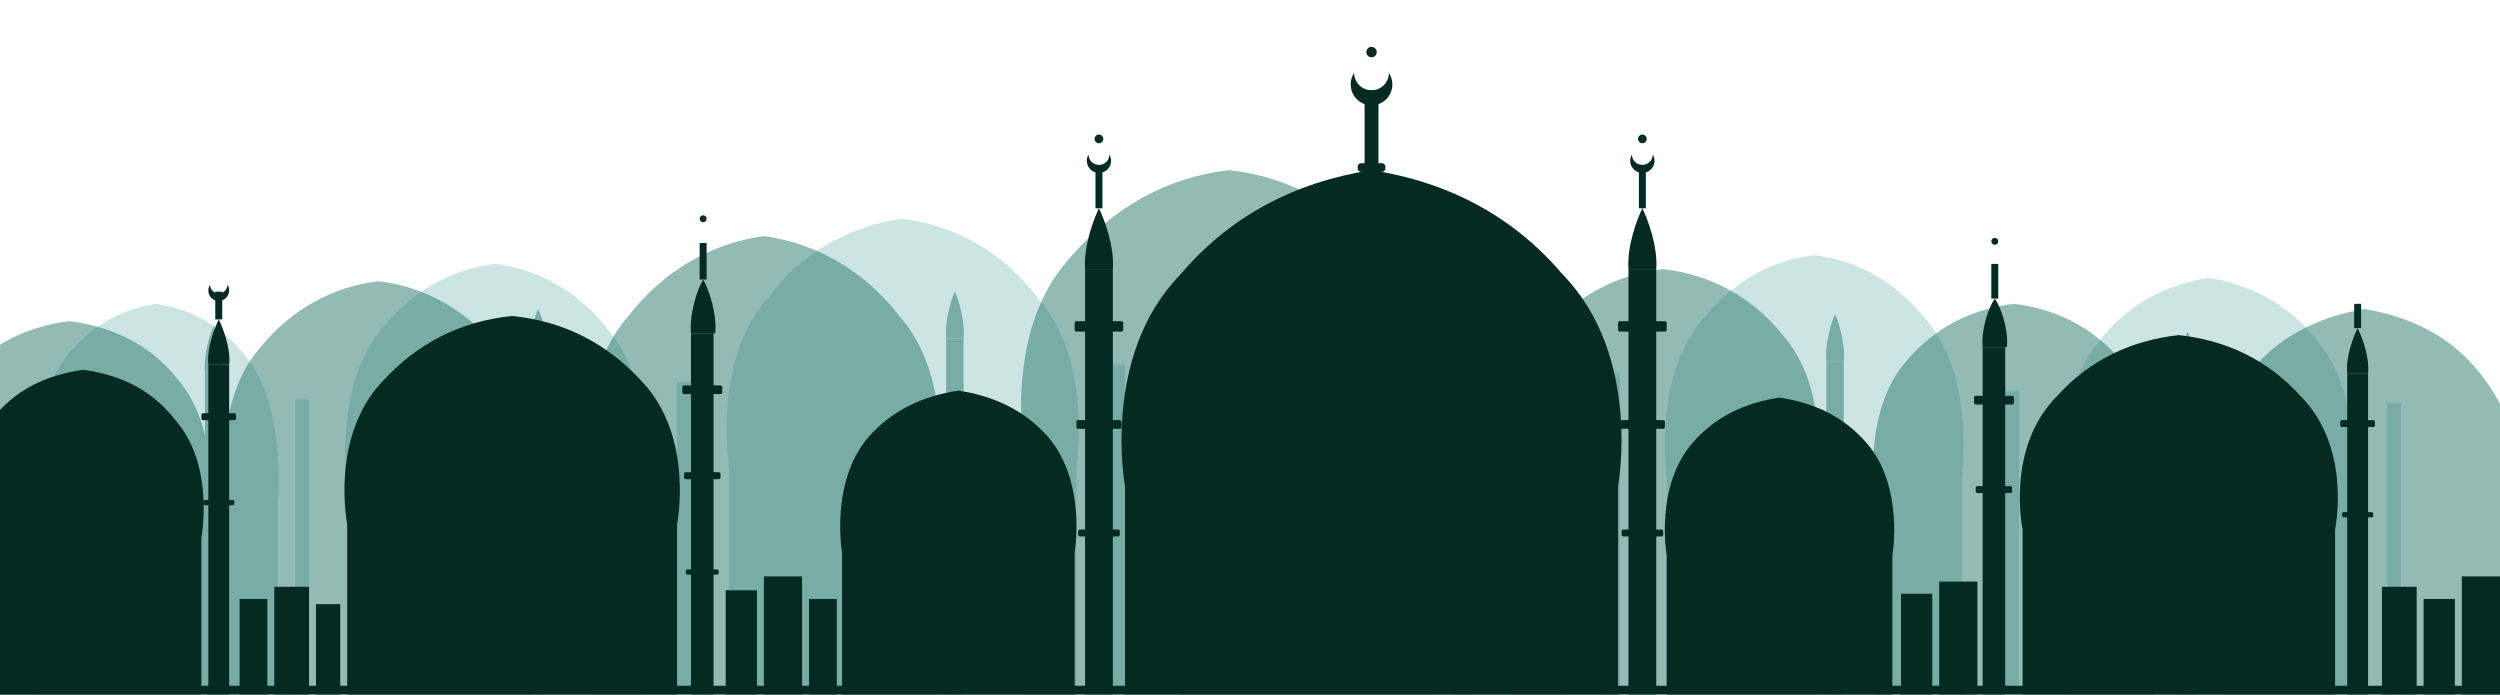
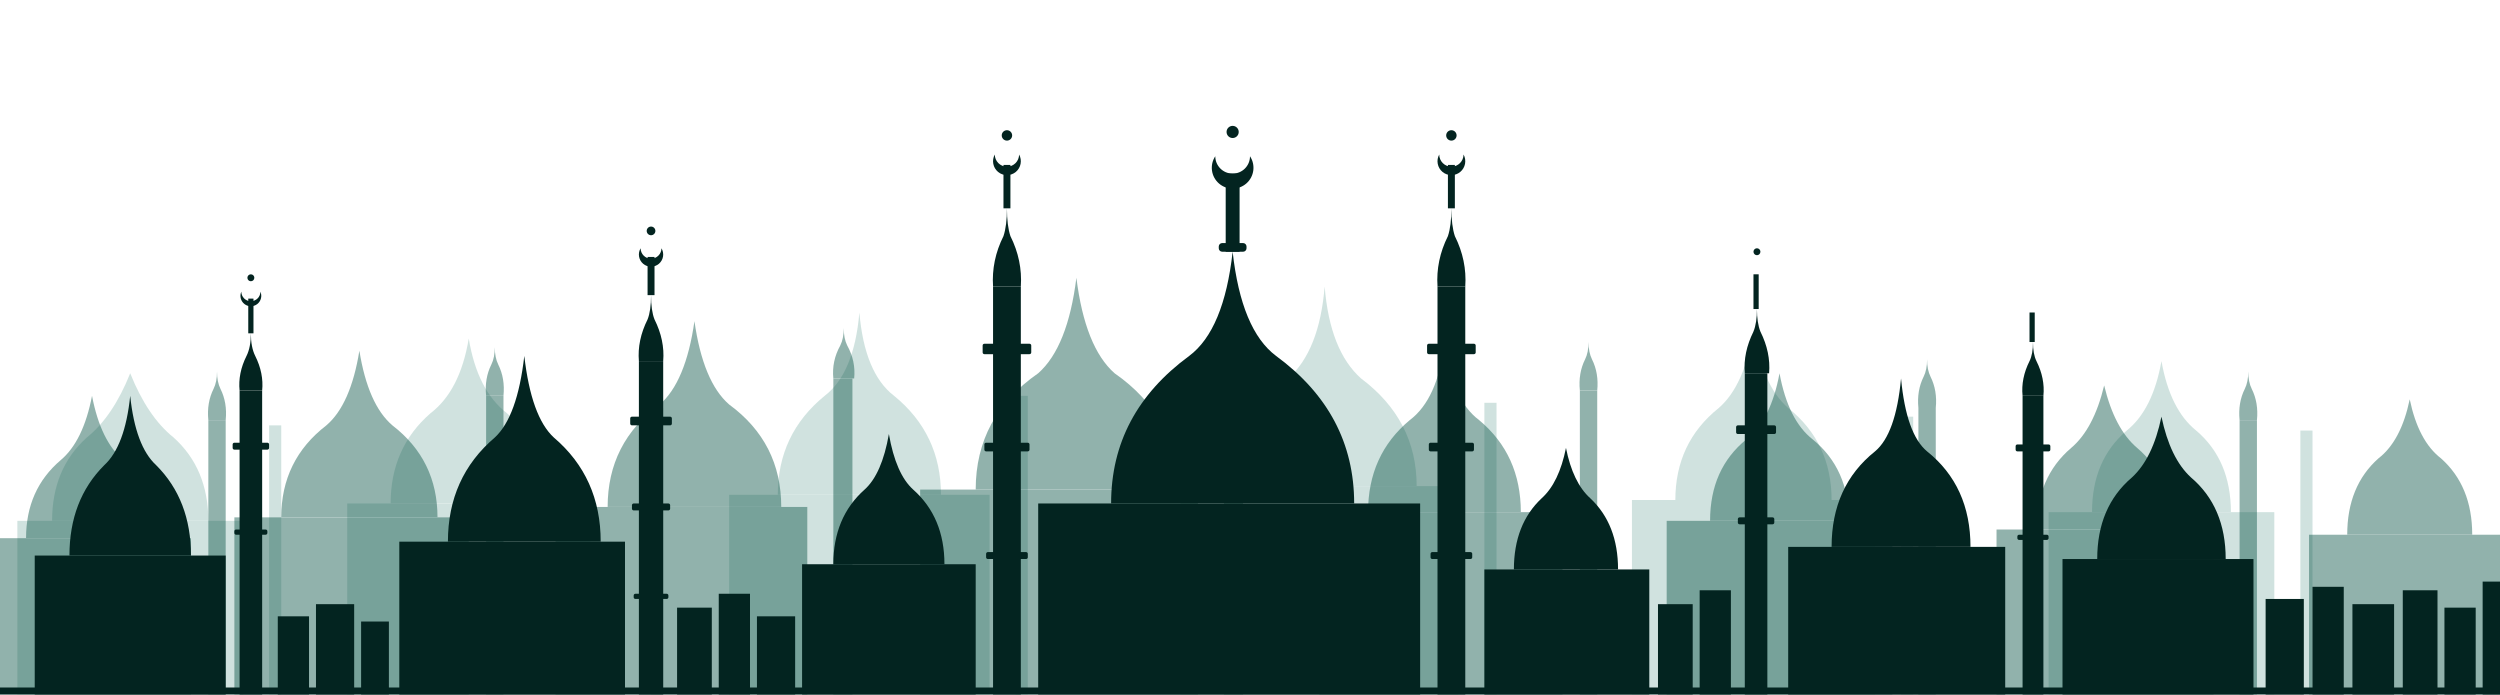
<svg xmlns="http://www.w3.org/2000/svg" viewBox="0 0 1440 400" preserveAspectRatio="none">
-   <g opacity="0.22">
-     <path d="M20,400 L20,290 L20,290 C20,290 15,240 35,210 C50,188 70,178 90,175 C110,178 130,188 145,210 C165,240 160,290 160,290 L160,400Z" fill="#1a8a7a" />
-     <path d="M200,400 L200,280 C200,280 192,225 218,192 C236,168 260,155 285,152 C310,155 334,168 352,192 C378,225 370,280 370,280 L370,400Z" fill="#1a8a7a" />
-     <path d="M420,400 L420,270 C420,270 410,208 442,172 C462,145 490,130 520,126 C550,130 578,145 598,172 C630,208 620,270 620,270 L620,400Z" fill="#1a8a7a" />
-     <path d="M680,400 L680,265 C680,265 670,200 705,162 C728,135 758,118 790,114 C822,118 852,135 875,162 C910,200 900,265 900,265 L900,400Z" fill="#1a8a7a" />
-     <path d="M960,400 L960,275 C960,275 952,218 980,185 C998,162 1020,150 1045,147 C1070,150 1092,162 1110,185 C1138,218 1130,275 1130,275 L1130,400Z" fill="#1a8a7a" />
-     <path d="M1190,400 L1190,282 C1190,282 1182,230 1208,198 C1225,175 1248,164 1272,160 C1296,164 1319,175 1336,198 C1362,230 1354,282 1354,282 L1354,400Z" fill="#1a8a7a" />
-     <rect x="170" y="230" width="8" height="170" fill="#1a8a7a" />
-     <rect x="390" y="220" width="8" height="180" fill="#1a8a7a" />
-     <rect x="640" y="210" width="8" height="190" fill="#1a8a7a" />
-     <rect x="925" y="215" width="8" height="185" fill="#1a8a7a" />
-     <rect x="1155" y="225" width="8" height="175" fill="#1a8a7a" />
-     <rect x="1375" y="232" width="8" height="168" fill="#1a8a7a" />
+   <g fill="#147060" opacity="0.2">
+     <rect x="10" y="300" width="130" height="100" />
+     <path d="M30,300 Q30,270 50,252 Q65,240 75,215 Q85,240 100,252 Q120,270 120,300Z" />
+     <rect x="200" y="290" width="140" height="110" />
+     <path d="M225,290 Q225,258 248,238 Q265,225 270,195 Q275,225 292,238 Q315,258 315,290Z" />
+     <rect x="420" y="285" width="150" height="115" />
+     <path d="M448,285 Q448,250 475,228 Q492,215 495,180 Q498,215 515,228 Q542,250 542,285Z" />
+     <rect x="680" y="280" width="160" height="120" />
+     <path d="M710,280 Q710,242 742,218 Q760,202 763,165 Q766,202 784,218 Q816,242 816,280Z" />
+     <rect x="940" y="288" width="140" height="112" />
+     <path d="M965,288 Q965,255 990,235 Q1005,222 1010,190 Q1015,222 1030,235 Q1055,255 1055,288Z" />
+     <rect x="1180" y="295" width="130" height="105" />
+     <path d="M1205,295 Q1205,265 1225,248 Q1240,236 1245,208 Q1250,236 1265,248 Q1285,265 1285,295Z" />
+     <rect x="155" y="245" width="7" height="155" />
+     <rect x="375" y="235" width="7" height="165" />
+     <rect x="585" y="228" width="7" height="172" />
+     <rect x="855" y="232" width="7" height="168" />
+     <rect x="1095" y="240" width="7" height="160" />
+     <rect x="1325" y="248" width="7" height="152" />
  </g>
-   <g opacity="0.45">
-     <path d="M-40,400 L-40,295 C-40,295 -48,248 -22,218 C-6,198 16,188 40,185 C64,188 86,198 102,218 C128,248 120,295 120,295 L120,400Z" fill="#0f6858" />
-     <path d="M130,400 L130,285 C130,285 122,232 150,200 C168,178 192,165 218,162 C244,165 268,178 286,200 C314,232 306,285 306,285 L306,400Z" fill="#0f6858" />
-     <path d="M340,400 L340,278 C340,278 330,218 362,182 C382,156 410,140 440,136 C470,140 498,156 518,182 C550,218 540,278 540,278 L540,400Z" fill="#0f6858" />
-     <path d="M590,400 L590,260 C590,260 578,192 615,150 C640,120 672,102 708,98 C744,102 776,120 801,150 C838,192 826,260 826,260 L826,400Z" fill="#0f6858" />
-     <path d="M870,400 L870,280 C870,280 860,225 890,192 C908,170 932,158 958,155 C984,158 1008,170 1026,192 C1056,225 1046,280 1046,280 L1046,400Z" fill="#0f6858" />
-     <path d="M1080,400 L1080,288 C1080,288 1072,238 1098,208 C1115,188 1136,178 1160,175 C1184,178 1205,188 1222,208 C1248,238 1240,288 1240,288 L1240,400Z" fill="#0f6858" />
-     <path d="M1280,400 L1280,290 C1280,290 1272,242 1298,212 C1315,192 1338,182 1362,178 C1386,182 1409,192 1426,212 C1452,242 1460,290 1460,290 L1460,400Z" fill="#0f6858" />
-     <rect x="118" y="215" width="10" height="185" fill="#0f6858" />
-     <path d="M118,215 C117,205 121,192 123,188 C125,192 129,205 128,215Z" fill="#0f6858" />
-     <rect x="305" y="205" width="10" height="195" fill="#0f6858" />
-     <path d="M305,205 C304,195 308,182 310,178 C312,182 316,195 315,205Z" fill="#0f6858" />
-     <rect x="545" y="195" width="10" height="205" fill="#0f6858" />
-     <path d="M545,195 C544,185 548,172 550,168 C552,172 556,185 555,195Z" fill="#0f6858" />
-     <rect x="838" y="192" width="11" height="208" fill="#0f6858" />
-     <path d="M838,192 C837,181 842,167 844,163 C846,167 851,181 850,192Z" fill="#0f6858" />
-     <rect x="1052" y="208" width="10" height="192" fill="#0f6858" />
-     <path d="M1052,208 C1051,198 1055,185 1057,181 C1059,185 1063,198 1062,208Z" fill="#0f6858" />
-     <rect x="1255" y="218" width="10" height="182" fill="#0f6858" />
-     <path d="M1255,218 C1254,208 1258,195 1260,191 C1262,195 1266,208 1265,218Z" fill="#0f6858" />
+   <g fill="#0c5548" opacity="0.45">
+     <rect x="-10" y="310" width="120" height="90" />
+     <path d="M15,310 Q15,282 35,265 Q48,254 53,228 Q58,254 71,265 Q91,282 91,310Z" />
+     <rect x="135" y="298" width="135" height="102" />
+     <path d="M162,298 Q162,265 188,245 Q202,233 207,202 Q212,233 226,245 Q252,265 252,298Z" />
+     <rect x="320" y="292" width="145" height="108" />
+     <path d="M350,292 Q350,255 380,233 Q395,220 400,185 Q405,220 420,233 Q450,255 450,292Z" />
+     <rect x="530" y="282" width="160" height="118" />
+     <path d="M562,282 Q562,240 598,215 Q615,200 620,160 Q625,200 642,215 Q678,240 678,282Z" />
+     <rect x="760" y="295" width="140" height="105" />
+     <path d="M788,295 Q788,262 812,242 Q828,230 832,198 Q836,230 852,242 Q876,262 876,295Z" />
+     <rect x="960" y="300" width="130" height="100" />
+     <path d="M985,300 Q985,270 1006,253 Q1020,242 1025,215 Q1030,242 1044,253 Q1065,270 1065,300Z" />
+     <rect x="1150" y="305" width="125" height="95" />
+     <path d="M1173,305 Q1173,275 1193,258 Q1206,247 1212,222 Q1218,247 1231,258 Q1251,275 1251,305Z" />
+     <rect x="1330" y="308" width="120" height="92" />
+     <path d="M1352,308 Q1352,280 1370,264 Q1383,254 1388,230 Q1393,254 1406,264 Q1424,280 1424,308Z" />
+     <rect x="120" y="242" width="10" height="158" />
+     <path d="M120,242 Q119,232 123,224 Q125,220 125,214 Q125,220 127,224 Q131,232 130,242Z" />
+     <rect x="280" y="228" width="10" height="172" />
+     <path d="M280,228 Q279,218 283,210 Q285,206 285,200 Q285,206 287,210 Q291,218 290,228Z" />
+     <rect x="480" y="218" width="11" height="182" />
+     <path d="M480,218 Q479,208 484,199 Q486,195 486,189 Q486,195 488,199 Q493,208 492,218Z" />
+     <rect x="705" y="212" width="11" height="188" />
+     <path d="M705,212 Q704,202 709,193 Q711,189 711,183 Q711,189 713,193 Q718,202 717,212Z" />
+     <rect x="910" y="225" width="10" height="175" />
+     <path d="M910,225 Q909,215 913,207 Q915,203 915,197 Q915,203 917,207 Q921,215 920,225Z" />
+     <rect x="1105" y="235" width="10" height="165" />
+     <path d="M1105,235 Q1104,225 1108,217 Q1110,213 1110,207 Q1110,213 1112,217 Q1116,225 1115,235Z" />
+     <rect x="1290" y="242" width="10" height="158" />
+     <path d="M1290,242 Q1289,232 1293,224 Q1295,220 1295,214 Q1295,220 1297,224 Q1301,232 1300,242Z" />
  </g>
-   <g>
-     <path d="M-20,400 L-20,310 C-20,310 -28,268 -5,242 C8,225 26,216 48,213 C70,216 88,225 101,242 C124,268 116,310 116,310 L116,400Z" fill="#042a22" />
-     <rect x="120" y="210" width="12" height="190" fill="#042a22" />
-     <rect x="116" y="238" width="20" height="4" rx="1" fill="#042a22" />
-     <rect x="117" y="288" width="18" height="3" rx="1" fill="#042a22" />
-     <path d="M120,210 C119,200 124,188 126,184 C128,188 133,200 132,210Z" fill="#042a22" />
-     <rect x="124" y="168" width="4" height="16" fill="#042a22" />
-     <path d="M121,164 A6,6 0 1,0 131,164 A4.5,4.5 0 1,1 121,164Z" fill="#042a22" />
-     <rect x="138" y="345" width="16" height="55" fill="#042a22" />
-     <rect x="158" y="338" width="20" height="62" fill="#042a22" />
-     <rect x="182" y="348" width="14" height="52" fill="#042a22" />
-     <path d="M200,400 L200,302 C200,302 190,252 220,220 C240,198 265,185 295,182 C325,185 350,198 370,220 C400,252 390,302 390,302 L390,400Z" fill="#042a22" />
-     <rect x="398" y="192" width="13" height="208" fill="#042a22" />
-     <rect x="393" y="222" width="23" height="5" rx="1" fill="#042a22" />
-     <rect x="394" y="272" width="21" height="4" rx="1" fill="#042a22" />
-     <rect x="395" y="328" width="19" height="3" rx="1" fill="#042a22" />
-     <path d="M398,192 C397,180 402,166 405,161 C408,166 413,180 412,192Z" fill="#042a22" />
-     <rect x="403" y="140" width="4" height="21" fill="#042a22" />
-     <path d="M399,135 A6,6 0 1,0 411,135 A4.8,4.8 0 1,1 399,135Z" fill="#042a22" />
-     <circle cx="405" cy="126" r="2" fill="#042a22" />
-     <rect x="418" y="340" width="18" height="60" fill="#042a22" />
-     <rect x="440" y="332" width="22" height="68" fill="#042a22" />
-     <rect x="466" y="345" width="16" height="55" fill="#042a22" />
-     <path d="M485,400 L485,318 C485,318 478,278 500,252 C514,236 532,228 552,225 C572,228 590,236 604,252 C626,278 619,318 619,318 L619,400Z" fill="#042a22" />
-     <rect x="625" y="155" width="16" height="245" fill="#042a22" />
-     <rect x="619" y="185" width="28" height="6" rx="1" fill="#042a22" />
-     <rect x="620" y="242" width="26" height="5" rx="1" fill="#042a22" />
-     <rect x="621" y="305" width="24" height="4" rx="1" fill="#042a22" />
-     <path d="M625,155 C624,142 630,126 633,120 C636,126 642,142 641,155Z" fill="#042a22" />
-     <rect x="631" y="95" width="4" height="25" fill="#042a22" />
-     <path d="M627,89 A7,7 0 1,0 639,89 A5.5,5.5 0 1,1 627,89Z" fill="#042a22" />
-     <circle cx="633" cy="80" r="2.5" fill="#042a22" />
-     <path d="M648,400 L648,280 C648,280 634,205 680,158 C708,125 745,105 790,98 C835,105 872,125 900,158 C946,205 932,280 932,280 L932,400Z" fill="#042a22" />
-     <rect x="786" y="52" width="8" height="46" fill="#042a22" />
-     <rect x="782" y="94" width="16" height="5" rx="2" fill="#042a22" />
-     <path d="M780,42 A12,12 0 1,0 800,42 A9.5,9.5 0 1,1 780,42Z" fill="#042a22" />
-     <circle cx="790" cy="30" r="3" fill="#042a22" />
-     <rect x="938" y="155" width="16" height="245" fill="#042a22" />
-     <rect x="932" y="185" width="28" height="6" rx="1" fill="#042a22" />
-     <rect x="933" y="242" width="26" height="5" rx="1" fill="#042a22" />
-     <rect x="934" y="305" width="24" height="4" rx="1" fill="#042a22" />
-     <path d="M938,155 C937,142 943,126 946,120 C949,126 955,142 954,155Z" fill="#042a22" />
-     <rect x="944" y="95" width="4" height="25" fill="#042a22" />
-     <path d="M940,89 A7,7 0 1,0 952,89 A5.5,5.5 0 1,1 940,89Z" fill="#042a22" />
-     <circle cx="946" cy="80" r="2.5" fill="#042a22" />
-     <path d="M960,400 L960,320 C960,320 953,280 975,255 C988,240 1005,232 1025,229 C1045,232 1062,240 1075,255 C1097,280 1090,320 1090,320 L1090,400Z" fill="#042a22" />
-     <rect x="1095" y="342" width="18" height="58" fill="#042a22" />
-     <rect x="1117" y="335" width="22" height="65" fill="#042a22" />
-     <rect x="1142" y="200" width="13" height="200" fill="#042a22" />
-     <rect x="1137" y="228" width="23" height="5" rx="1" fill="#042a22" />
-     <rect x="1138" y="280" width="21" height="4" rx="1" fill="#042a22" />
-     <path d="M1142,200 C1141,189 1146,176 1149,172 C1152,176 1157,189 1156,200Z" fill="#042a22" />
-     <rect x="1147" y="152" width="4" height="20" fill="#042a22" />
-     <path d="M1143,147 A6,6 0 1,0 1155,147 A4.8,4.8 0 1,1 1143,147Z" fill="#042a22" />
-     <circle cx="1149" cy="139" r="2" fill="#042a22" />
-     <path d="M1165,400 L1165,305 C1165,305 1155,258 1185,228 C1204,207 1228,196 1255,193 C1282,196 1306,207 1325,228 C1355,258 1345,305 1345,305 L1345,400Z" fill="#042a22" />
-     <rect x="1352" y="215" width="12" height="185" fill="#042a22" />
-     <rect x="1348" y="242" width="20" height="4" rx="1" fill="#042a22" />
-     <rect x="1349" y="295" width="18" height="3" rx="1" fill="#042a22" />
-     <path d="M1352,215 C1351,205 1356,193 1358,189 C1360,193 1365,205 1364,215Z" fill="#042a22" />
-     <rect x="1356" y="175" width="4" height="14" fill="#042a22" />
-     <path d="M1353,170 A5,5 0 1,0 1363,170 A4,4 0 1,1 1353,170Z" fill="#042a22" />
-     <rect x="1372" y="338" width="20" height="62" fill="#042a22" />
-     <rect x="1396" y="345" width="18" height="55" fill="#042a22" />
-     <rect x="1418" y="332" width="26" height="68" fill="#042a22" />
-     <rect x="0" y="395" width="1440" height="5" fill="#042a22" />
+   <g fill="#032420">
+     <rect x="20" y="320" width="110" height="80" />
+     <path d="M40,320 Q40,288 60,268 Q72,257 75,228 Q78,257 90,268 Q110,288 110,320Z" />
+     <rect x="138" y="225" width="13" height="175" />
+     <rect x="134" y="255" width="21" height="4" rx="1" />
+     <rect x="135" y="305" width="19" height="3" rx="1" />
+     <path d="M138,225 Q137,215 142,205 Q144.5,200 144.5,192 Q144.5,200 147,205 Q152,215 151,225Z" />
+     <rect x="143" y="172" width="3" height="20" />
+     <path d="M139,168 A6,6 0 1,0 150,168 A4.5,4.5 0 1,1 139,168Z" />
+     <circle cx="144.5" cy="160" r="2" />
+     <rect x="160" y="355" width="18" height="45" />
+     <rect x="182" y="348" width="22" height="52" />
+     <rect x="208" y="358" width="16" height="42" />
+     <rect x="230" y="312" width="130" height="88" />
+     <path d="M258,312 Q258,275 285,252 Q298,240 302,205 Q306,240 319,252 Q346,275 346,312Z" />
+     <rect x="368" y="208" width="14" height="192" />
+     <rect x="363" y="240" width="24" height="5" rx="1" />
+     <rect x="364" y="290" width="22" height="4" rx="1" />
+     <rect x="365" y="342" width="20" height="3" rx="1" />
+     <path d="M368,208 Q367,196 373,184 Q375,179 375,170 Q375,179 377,184 Q383,196 382,208Z" />
+     <rect x="373" y="148" width="4" height="22" />
+     <path d="M369,143 A7,7 0 1,0 381,143 A5.5,5.5 0 1,1 369,143Z" />
+     <circle cx="375" cy="133" r="2.5" />
+     <rect x="390" y="350" width="20" height="50" />
+     <rect x="414" y="342" width="18" height="58" />
+     <rect x="436" y="355" width="22" height="45" />
+     <rect x="462" y="325" width="100" height="75" />
+     <path d="M480,325 Q480,298 498,282 Q508,273 512,250 Q516,273 526,282 Q544,298 544,325Z" />
+     <rect x="572" y="165" width="16" height="235" />
+     <rect x="566" y="198" width="28" height="6" rx="1" />
+     <rect x="567" y="255" width="26" height="5" rx="1" />
+     <rect x="568" y="318" width="24" height="4" rx="1" />
+     <path d="M572,165 Q571,150 578,136 Q580,130 580,120 Q580,130 582,136 Q589,150 588,165Z" />
+     <rect x="578" y="95" width="4" height="25" />
+     <path d="M573,89 A8,8 0 1,0 587,89 A6,6 0 1,1 573,89Z" />
+     <circle cx="580" cy="78" r="3" />
+     <rect x="598" y="290" width="220" height="110" />
+     <path d="M640,290 Q640,238 685,205 Q705,190 710,145 Q715,190 735,205 Q780,238 780,290Z" />
+     <rect x="706" y="100" width="8" height="45" />
+     <rect x="702" y="140" width="16" height="5" rx="2" />
+     <path d="M700,90 A12,12 0 1,0 720,90 A9.5,9.5 0 1,1 700,90Z" />
+     <circle cx="710" cy="76" r="3.5" />
+     <rect x="828" y="165" width="16" height="235" />
+     <rect x="822" y="198" width="28" height="6" rx="1" />
+     <rect x="823" y="255" width="26" height="5" rx="1" />
+     <rect x="824" y="318" width="24" height="4" rx="1" />
+     <path d="M828,165 Q827,150 834,136 Q836,130 836,120 Q836,130 838,136 Q845,150 844,165Z" />
+     <rect x="834" y="95" width="4" height="25" />
+     <path d="M829,89 A8,8 0 1,0 843,89 A6,6 0 1,1 829,89Z" />
+     <circle cx="836" cy="78" r="3" />
+     <rect x="855" y="328" width="95" height="72" />
+     <path d="M872,328 Q872,302 888,287 Q898,278 902,258 Q906,278 916,287 Q932,302 932,328Z" />
+     <rect x="955" y="348" width="20" height="52" />
+     <rect x="979" y="340" width="18" height="60" />
+     <rect x="1005" y="215" width="13" height="185" />
+     <rect x="1000" y="245" width="23" height="5" rx="1" />
+     <rect x="1001" y="298" width="21" height="4" rx="1" />
+     <path d="M1005,215 Q1004,203 1010,191 Q1012,186 1012,178 Q1012,186 1014,191 Q1020,203 1019,215Z" />
+     <rect x="1010" y="158" width="3" height="20" />
+     <path d="M1006,153 A6,6 0 1,0 1018,153 A4.8,4.8 0 1,1 1006,153Z" />
+     <circle cx="1012" cy="145" r="2" />
+     <rect x="1030" y="315" width="125" height="85" />
+     <path d="M1055,315 Q1055,280 1080,260 Q1092,250 1095,218 Q1098,250 1110,260 Q1135,280 1135,315Z" />
+     <rect x="1165" y="228" width="12" height="172" />
+     <rect x="1161" y="256" width="20" height="4" rx="1" />
+     <rect x="1162" y="308" width="18" height="3" rx="1" />
+     <path d="M1165,228 Q1164,218 1169,208 Q1171,204 1171,197 Q1171,204 1173,208 Q1178,218 1177,228Z" />
+     <rect x="1169" y="180" width="3" height="17" />
+     <path d="M1166,176 A5,5 0 1,0 1176,176 A4,4 0 1,1 1166,176Z" />
+     <rect x="1188" y="322" width="110" height="78" />
+     <path d="M1208,322 Q1208,292 1228,275 Q1240,264 1245,240 Q1250,264 1262,275 Q1282,292 1282,322Z" />
+     <rect x="1305" y="345" width="22" height="55" />
+     <rect x="1332" y="338" width="18" height="62" />
+     <rect x="1355" y="348" width="24" height="52" />
+     <rect x="1384" y="340" width="20" height="60" />
+     <rect x="1408" y="350" width="18" height="50" />
+     <rect x="1430" y="335" width="15" height="65" />
+     <rect x="0" y="396" width="1440" height="4" />
  </g>
</svg>
